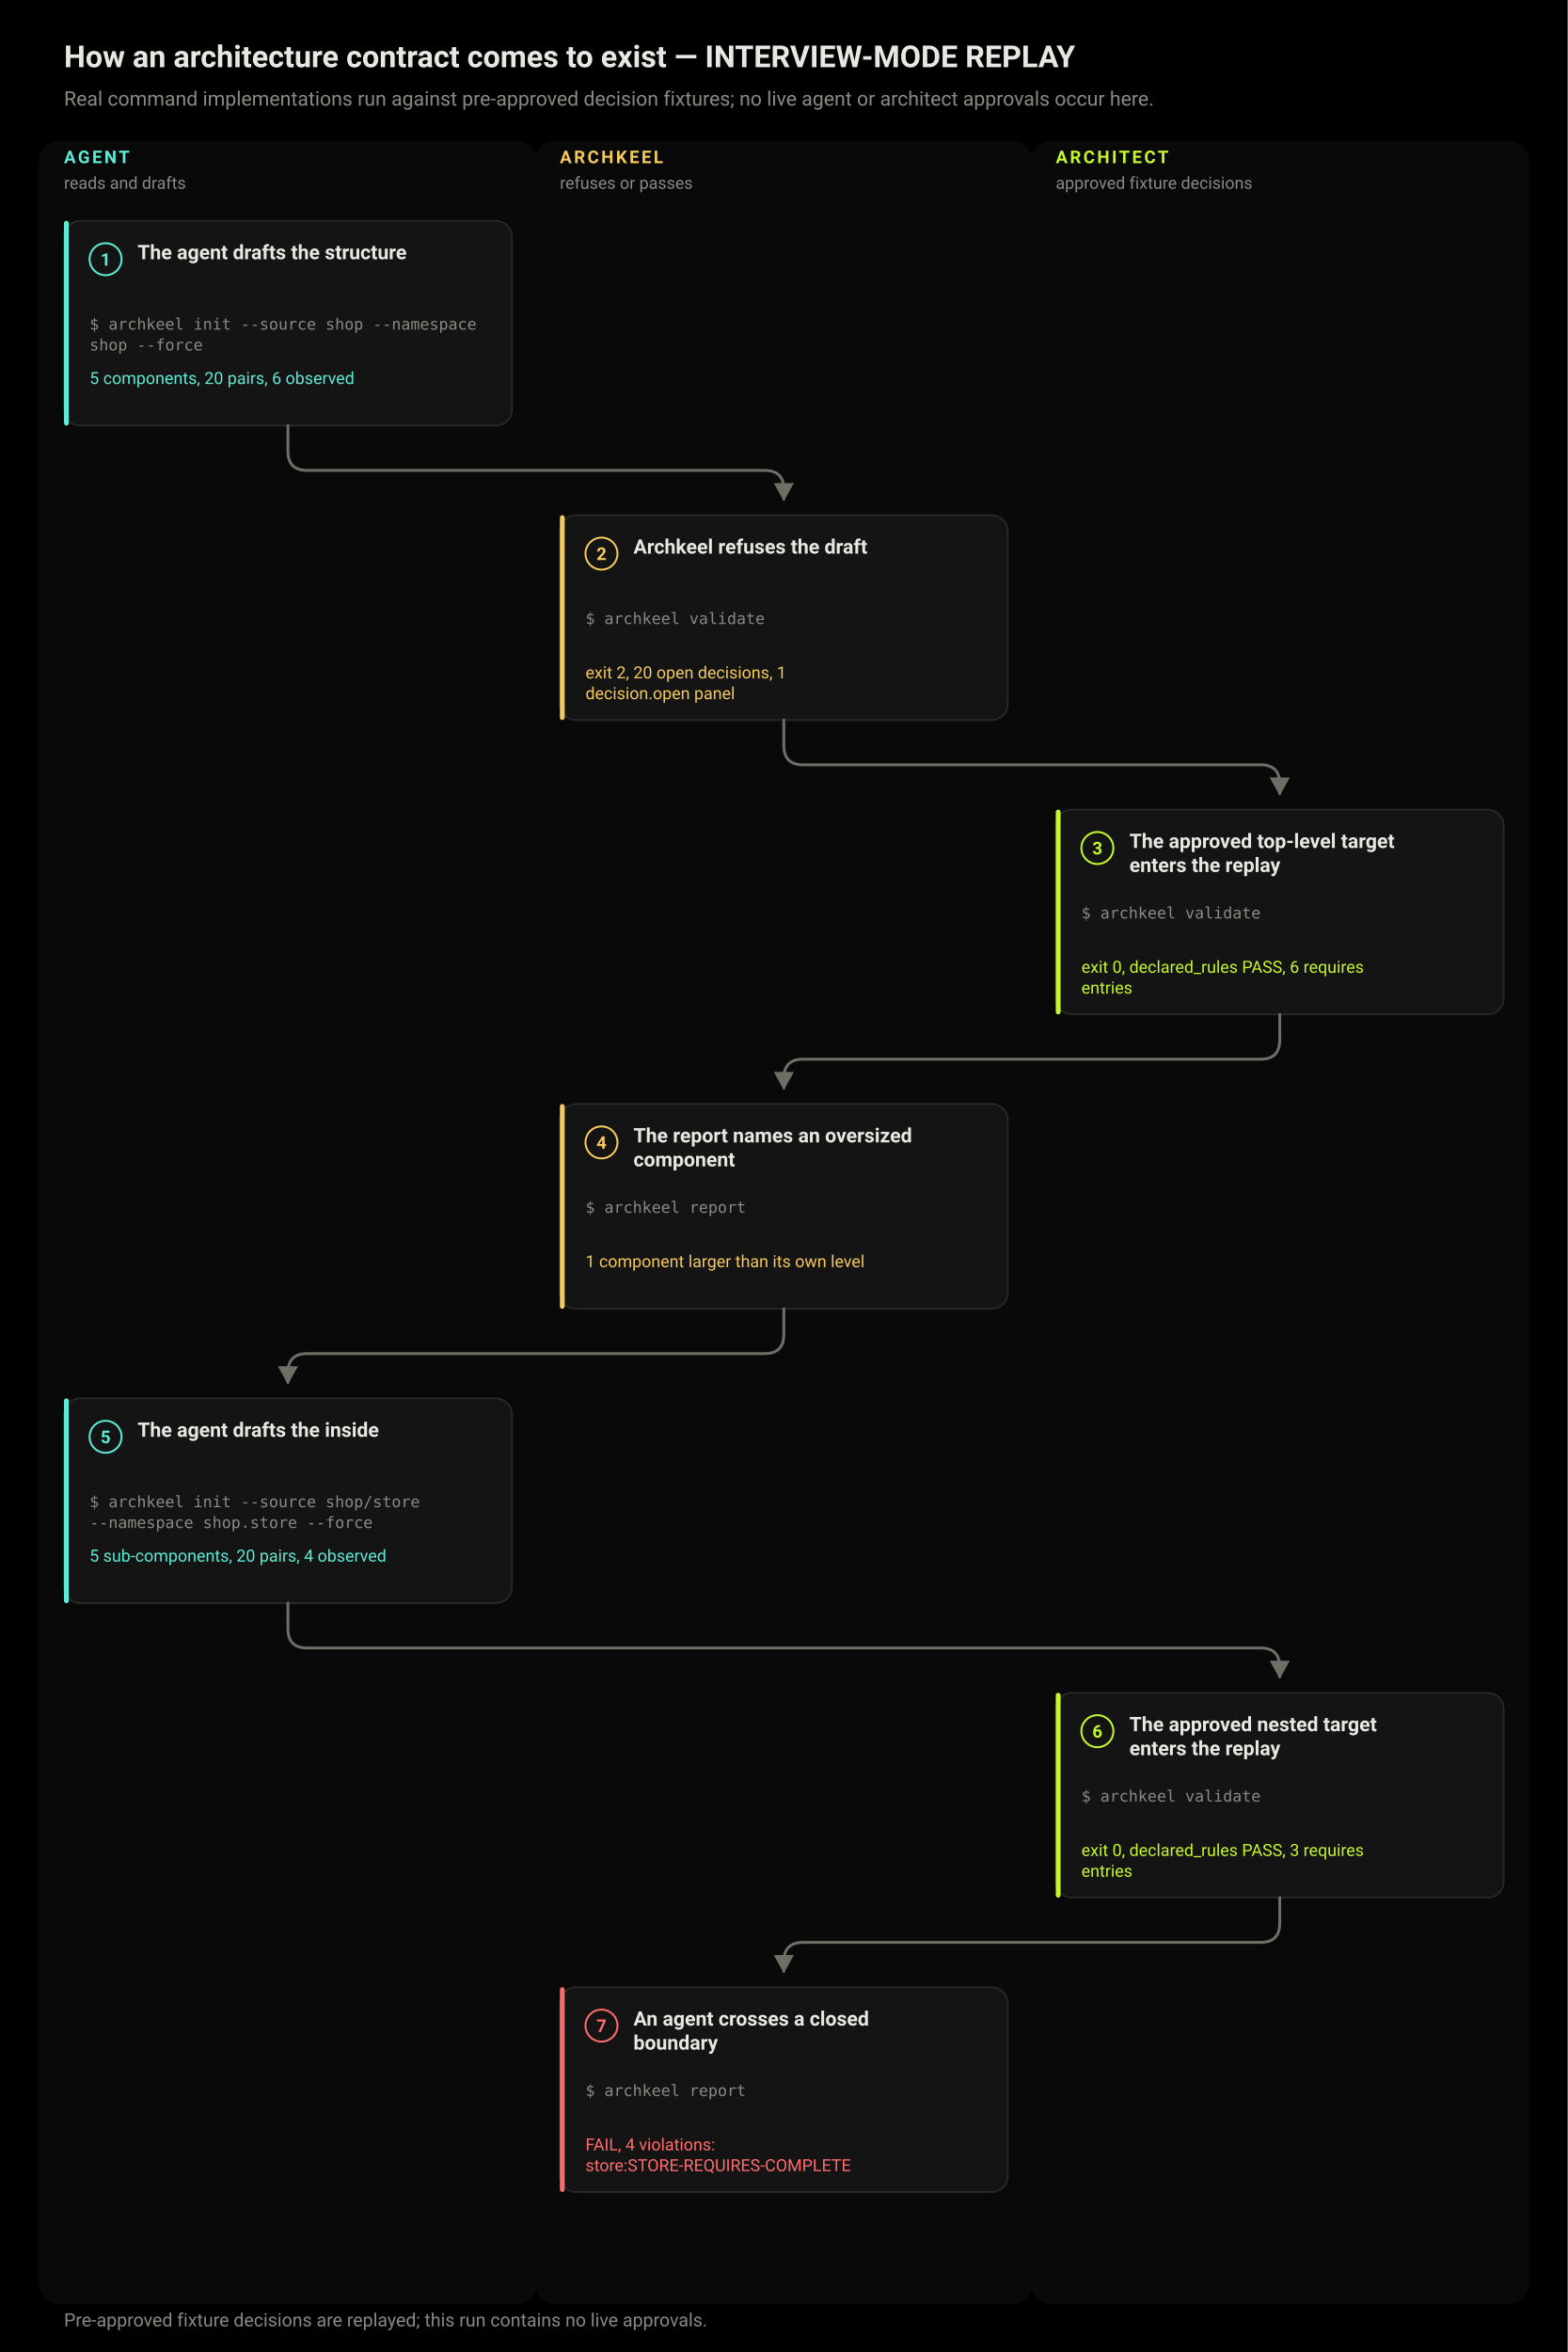
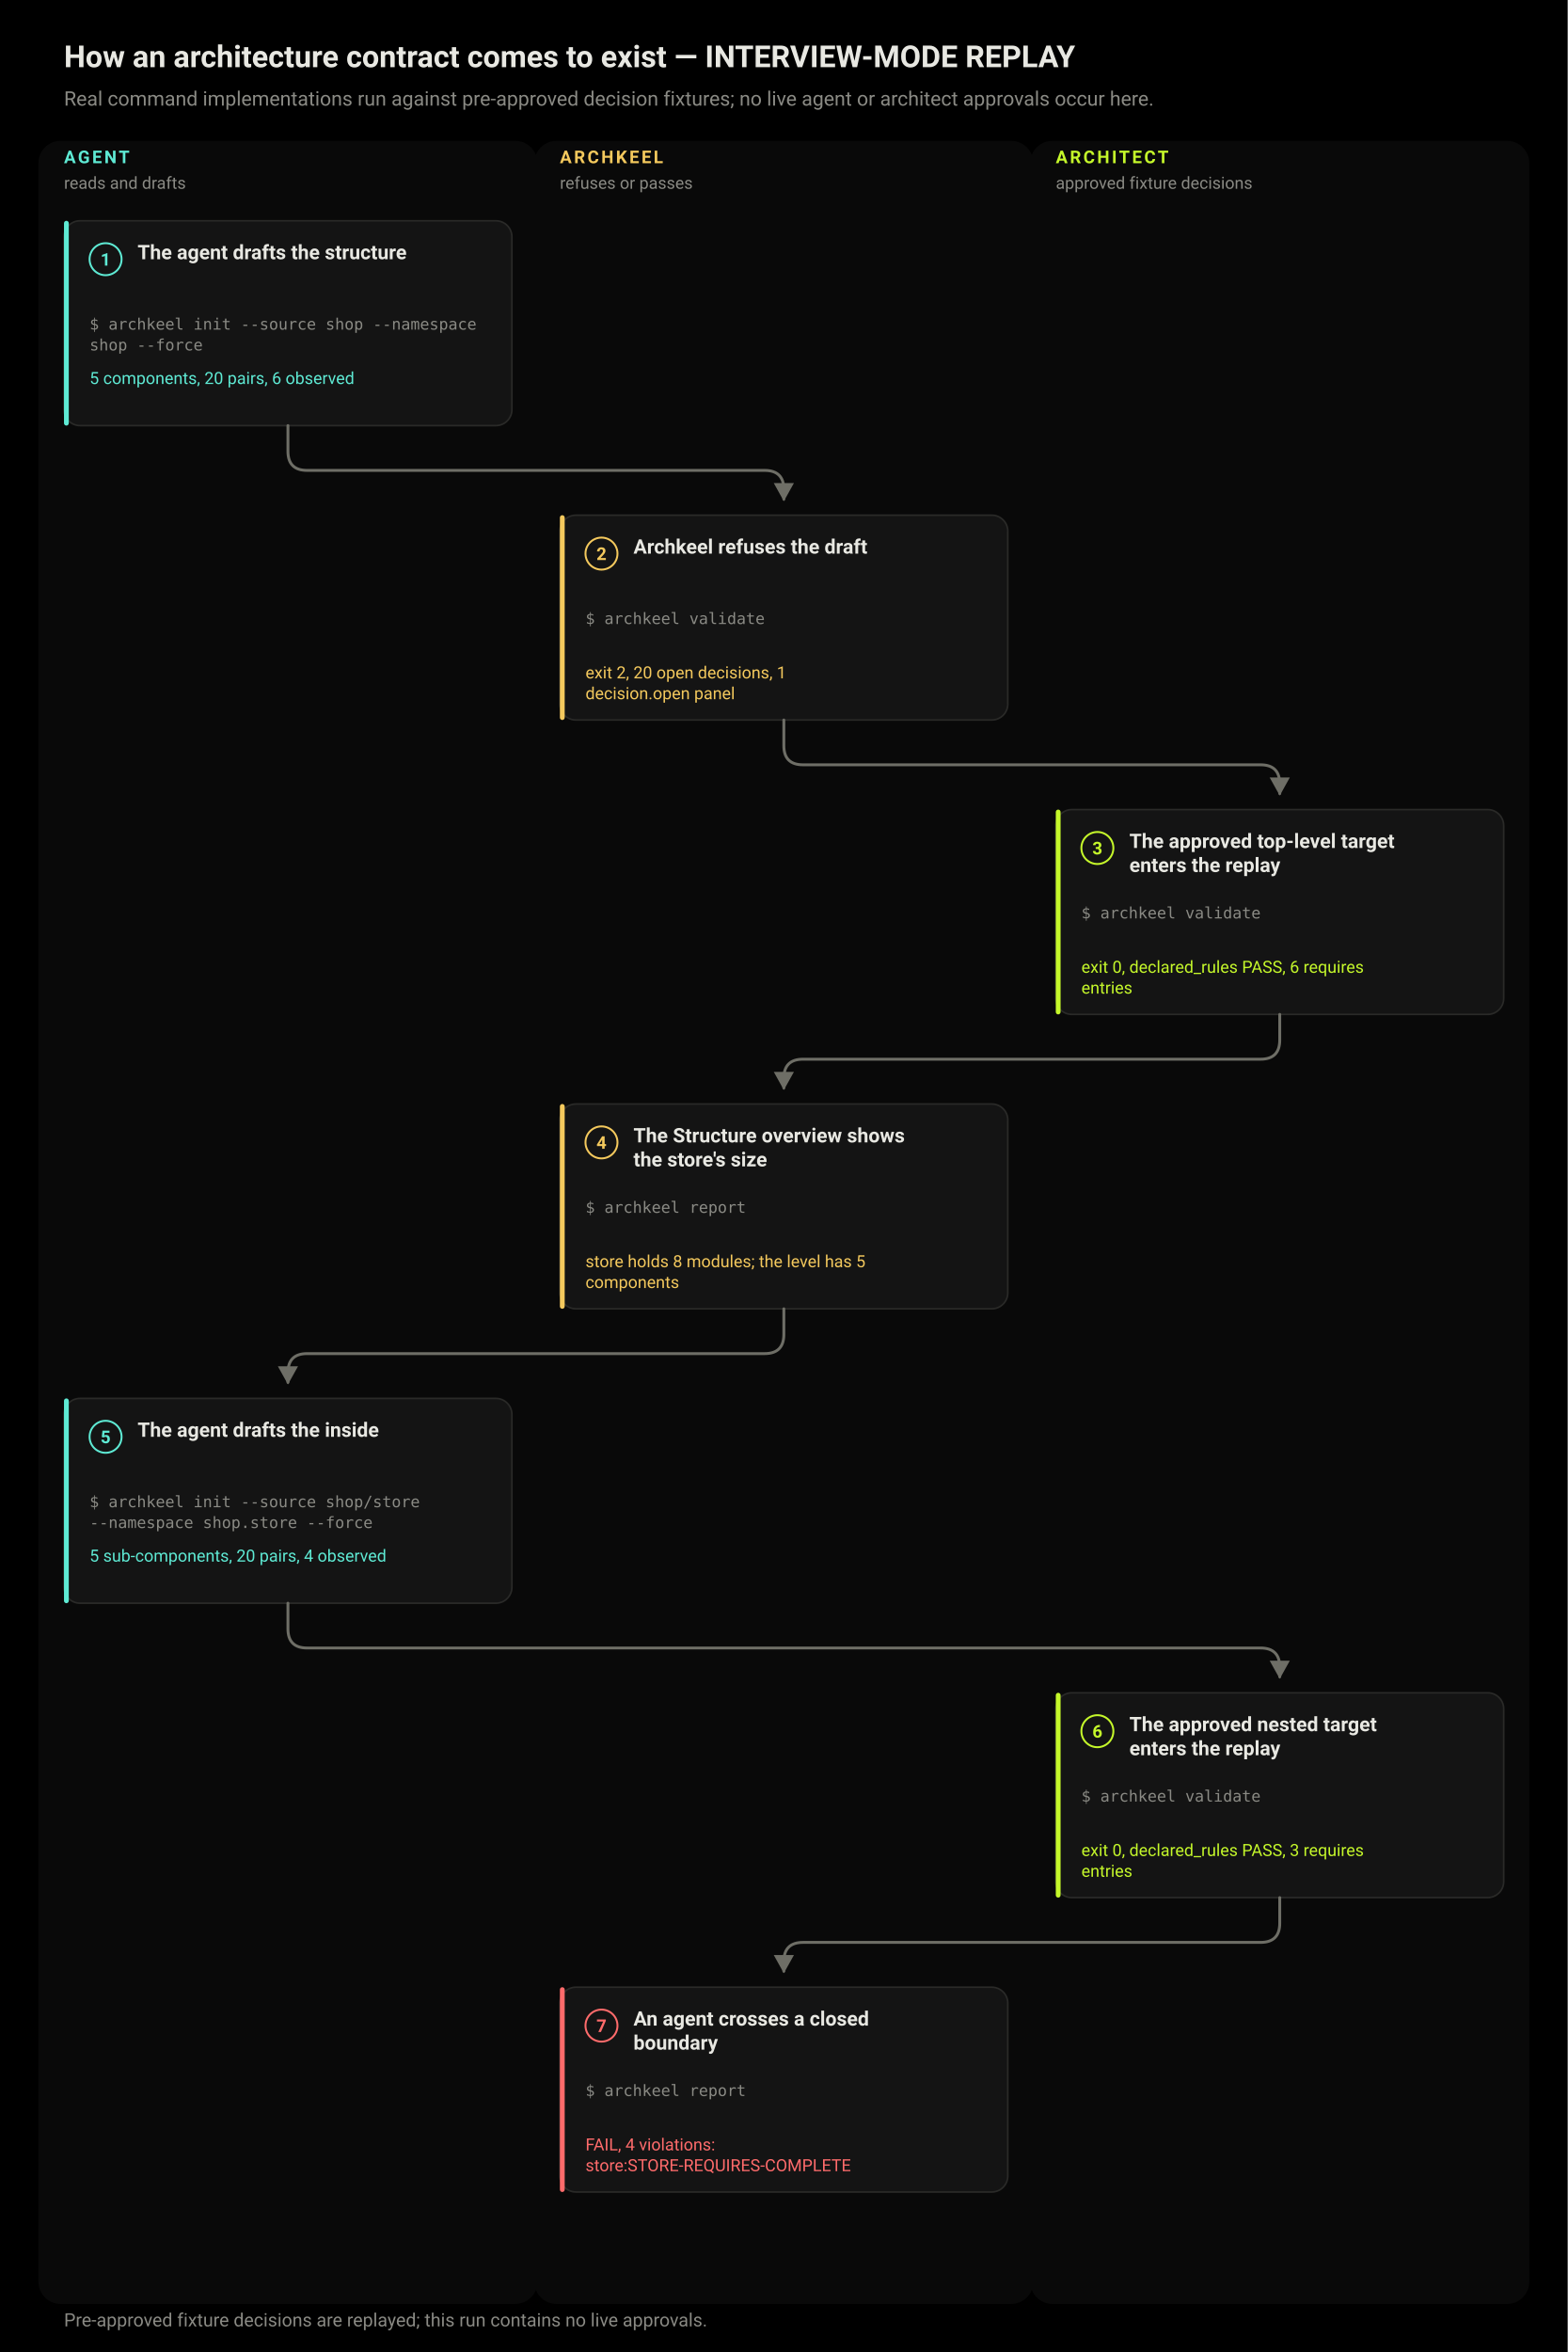
<svg xmlns="http://www.w3.org/2000/svg" width="980" height="1470" viewBox="0 0 980 1470" font-family="ui-sans-serif, system-ui, Segoe UI, Roboto, sans-serif">
  <defs>
    <marker id="tip" viewBox="0 0 10 10" refX="8" refY="5" markerWidth="7" markerHeight="7" orient="auto">
      <path d="M 0 0 L 9 5 L 0 10 z" fill="#6E6E66" />
    </marker>
  </defs>
  <rect width="100%" height="100%" fill="#000000" />
  <rect x="24" y="88" width="312" height="1352" rx="14" fill="#090909" />
  <rect x="334" y="88" width="312" height="1352" rx="14" fill="#090909" />
  <rect x="644" y="88" width="312" height="1352" rx="14" fill="#090909" />
  <text x="40" y="42" fill="#E8E8E2" font-size="19" font-weight="600">How an architecture contract comes to exist — INTERVIEW-MODE REPLAY</text>
  <text x="40" y="66" fill="#8A8A84" font-size="12.5">Real command implementations run against pre-approved decision fixtures; no live agent or architect approvals occur here.</text>
  <text x="40" y="102" fill="#5EEAD4" font-size="11" font-weight="700" letter-spacing="1.4">AGENT</text>
  <text x="40" y="118" fill="#8A8A84" font-size="10.5">reads and drafts</text>
  <text x="350" y="102" fill="#F4C95D" font-size="11" font-weight="700" letter-spacing="1.4">ARCHKEEL</text>
  <text x="350" y="118" fill="#8A8A84" font-size="10.5">refuses or passes</text>
  <text x="660" y="102" fill="#C5F82A" font-size="11" font-weight="700" letter-spacing="1.4">ARCHITECT</text>
  <text x="660" y="118" fill="#8A8A84" font-size="10.5">approved fixture decisions</text>
  <rect x="40" y="138" width="280" height="128" rx="10" fill="#141414" stroke="#2A2A28" />
  <rect x="40" y="138" width="3" height="128" rx="1.5" fill="#5EEAD4" />
  <circle cx="66" cy="162" r="10" fill="none" stroke="#5EEAD4" stroke-width="1.2" />
  <text x="66" y="166" fill="#5EEAD4" font-size="11" font-weight="700" text-anchor="middle">1</text>
  <text x="86" y="162" fill="#E8E8E2" font-size="12.5" font-weight="600">The agent drafts the structure</text>
  <text x="56" y="206" fill="#8A8A84" font-size="9.8" font-family="ui-monospace, Menlo, monospace">$ archkeel init --source shop --namespace</text>
  <text x="56" y="219" fill="#8A8A84" font-size="9.8" font-family="ui-monospace, Menlo, monospace">shop --force</text>
  <text x="56" y="240" fill="#5EEAD4" font-size="10.5">5 components, 20 pairs, 6 observed</text>
  <path d="M 180.0 266 V 282.0 Q 180.0 294.0 192.0 294.0 H 478.0 Q 490.0 294.0 490.0 306.0 V 312" fill="none" stroke="#6E6E66" stroke-width="1.8" stroke-linecap="round" marker-end="url(#tip)" />
  <rect x="350" y="322" width="280" height="128" rx="10" fill="#141414" stroke="#2A2A28" />
  <rect x="350" y="322" width="3" height="128" rx="1.5" fill="#F4C95D" />
  <circle cx="376" cy="346" r="10" fill="none" stroke="#F4C95D" stroke-width="1.2" />
  <text x="376" y="350" fill="#F4C95D" font-size="11" font-weight="700" text-anchor="middle">2</text>
  <text x="396" y="346" fill="#E8E8E2" font-size="12.5" font-weight="600">Archkeel refuses the draft</text>
  <text x="366" y="390" fill="#8A8A84" font-size="9.8" font-family="ui-monospace, Menlo, monospace">$ archkeel validate</text>
  <text x="366" y="424" fill="#F4C95D" font-size="10.5">exit 2, 20 open decisions, 1</text>
  <text x="366" y="437" fill="#F4C95D" font-size="10.5">decision.open panel</text>
  <path d="M 490.0 450 V 466.0 Q 490.0 478.0 502.0 478.0 H 788.0 Q 800.0 478.0 800.0 490.0 V 496" fill="none" stroke="#6E6E66" stroke-width="1.8" stroke-linecap="round" marker-end="url(#tip)" />
  <rect x="660" y="506" width="280" height="128" rx="10" fill="#141414" stroke="#2A2A28" />
  <rect x="660" y="506" width="3" height="128" rx="1.5" fill="#C5F82A" />
  <circle cx="686" cy="530" r="10" fill="none" stroke="#C5F82A" stroke-width="1.2" />
  <text x="686" y="534" fill="#C5F82A" font-size="11" font-weight="700" text-anchor="middle">3</text>
  <text x="706" y="530" fill="#E8E8E2" font-size="12.5" font-weight="600">The approved top-level target</text>
  <text x="706" y="545" fill="#E8E8E2" font-size="12.5" font-weight="600">enters the replay</text>
  <text x="676" y="574" fill="#8A8A84" font-size="9.8" font-family="ui-monospace, Menlo, monospace">$ archkeel validate</text>
  <text x="676" y="608" fill="#C5F82A" font-size="10.5">exit 0, declared_rules PASS, 6 requires</text>
  <text x="676" y="621" fill="#C5F82A" font-size="10.5">entries</text>
  <path d="M 800.0 634 V 650.0 Q 800.0 662.0 788.0 662.0 H 502.0 Q 490.0 662.0 490.0 674.0 V 680" fill="none" stroke="#6E6E66" stroke-width="1.8" stroke-linecap="round" marker-end="url(#tip)" />
  <rect x="350" y="690" width="280" height="128" rx="10" fill="#141414" stroke="#2A2A28" />
  <rect x="350" y="690" width="3" height="128" rx="1.5" fill="#F4C95D" />
  <circle cx="376" cy="714" r="10" fill="none" stroke="#F4C95D" stroke-width="1.2" />
  <text x="376" y="718" fill="#F4C95D" font-size="11" font-weight="700" text-anchor="middle">4</text>
-   <text x="396" y="714" fill="#E8E8E2" font-size="12.5" font-weight="600">The report names an oversized</text>
-   <text x="396" y="729" fill="#E8E8E2" font-size="12.5" font-weight="600">component</text>
+   <text x="396" y="714" fill="#E8E8E2" font-size="12.5" font-weight="600">The Structure overview shows</text>
+   <text x="396" y="729" fill="#E8E8E2" font-size="12.5" font-weight="600">the store's size</text>
  <text x="366" y="758" fill="#8A8A84" font-size="9.8" font-family="ui-monospace, Menlo, monospace">$ archkeel report</text>
-   <text x="366" y="792" fill="#F4C95D" font-size="10.5">1 component larger than its own level</text>
+   <text x="366" y="792" fill="#F4C95D" font-size="10.5">store holds 8 modules; the level has 5</text>
+   <text x="366" y="805" fill="#F4C95D" font-size="10.5">components</text>
  <path d="M 490.0 818 V 834.0 Q 490.0 846.0 478.0 846.0 H 192.0 Q 180.0 846.0 180.0 858.0 V 864" fill="none" stroke="#6E6E66" stroke-width="1.8" stroke-linecap="round" marker-end="url(#tip)" />
  <rect x="40" y="874" width="280" height="128" rx="10" fill="#141414" stroke="#2A2A28" />
  <rect x="40" y="874" width="3" height="128" rx="1.5" fill="#5EEAD4" />
  <circle cx="66" cy="898" r="10" fill="none" stroke="#5EEAD4" stroke-width="1.2" />
  <text x="66" y="902" fill="#5EEAD4" font-size="11" font-weight="700" text-anchor="middle">5</text>
  <text x="86" y="898" fill="#E8E8E2" font-size="12.5" font-weight="600">The agent drafts the inside</text>
  <text x="56" y="942" fill="#8A8A84" font-size="9.8" font-family="ui-monospace, Menlo, monospace">$ archkeel init --source shop/store</text>
  <text x="56" y="955" fill="#8A8A84" font-size="9.8" font-family="ui-monospace, Menlo, monospace">--namespace shop.store --force</text>
  <text x="56" y="976" fill="#5EEAD4" font-size="10.5">5 sub-components, 20 pairs, 4 observed</text>
  <path d="M 180.0 1002 V 1018.0 Q 180.0 1030.0 192.0 1030.0 H 788.0 Q 800.0 1030.0 800.0 1042.0 V 1048" fill="none" stroke="#6E6E66" stroke-width="1.8" stroke-linecap="round" marker-end="url(#tip)" />
  <rect x="660" y="1058" width="280" height="128" rx="10" fill="#141414" stroke="#2A2A28" />
  <rect x="660" y="1058" width="3" height="128" rx="1.5" fill="#C5F82A" />
  <circle cx="686" cy="1082" r="10" fill="none" stroke="#C5F82A" stroke-width="1.2" />
  <text x="686" y="1086" fill="#C5F82A" font-size="11" font-weight="700" text-anchor="middle">6</text>
  <text x="706" y="1082" fill="#E8E8E2" font-size="12.5" font-weight="600">The approved nested target</text>
  <text x="706" y="1097" fill="#E8E8E2" font-size="12.5" font-weight="600">enters the replay</text>
  <text x="676" y="1126" fill="#8A8A84" font-size="9.8" font-family="ui-monospace, Menlo, monospace">$ archkeel validate</text>
  <text x="676" y="1160" fill="#C5F82A" font-size="10.5">exit 0, declared_rules PASS, 3 requires</text>
  <text x="676" y="1173" fill="#C5F82A" font-size="10.5">entries</text>
  <path d="M 800.0 1186 V 1202.0 Q 800.0 1214.0 788.0 1214.0 H 502.0 Q 490.0 1214.0 490.0 1226.0 V 1232" fill="none" stroke="#6E6E66" stroke-width="1.8" stroke-linecap="round" marker-end="url(#tip)" />
  <rect x="350" y="1242" width="280" height="128" rx="10" fill="#141414" stroke="#2A2A28" />
  <rect x="350" y="1242" width="3" height="128" rx="1.5" fill="#FF6B6B" />
  <circle cx="376" cy="1266" r="10" fill="none" stroke="#FF6B6B" stroke-width="1.2" />
  <text x="376" y="1270" fill="#FF6B6B" font-size="11" font-weight="700" text-anchor="middle">7</text>
  <text x="396" y="1266" fill="#E8E8E2" font-size="12.5" font-weight="600">An agent crosses a closed</text>
  <text x="396" y="1281" fill="#E8E8E2" font-size="12.5" font-weight="600">boundary</text>
  <text x="366" y="1310" fill="#8A8A84" font-size="9.8" font-family="ui-monospace, Menlo, monospace">$ archkeel report</text>
  <text x="366" y="1344" fill="#FF6B6B" font-size="10.5">FAIL, 4 violations:</text>
  <text x="366" y="1357" fill="#FF6B6B" font-size="10.5">store:STORE-REQUIRES-COMPLETE</text>
  <text x="40" y="1454" fill="#8A8A84" font-size="11.5">Pre-approved fixture decisions are replayed; this run contains no live approvals.</text>
</svg>
